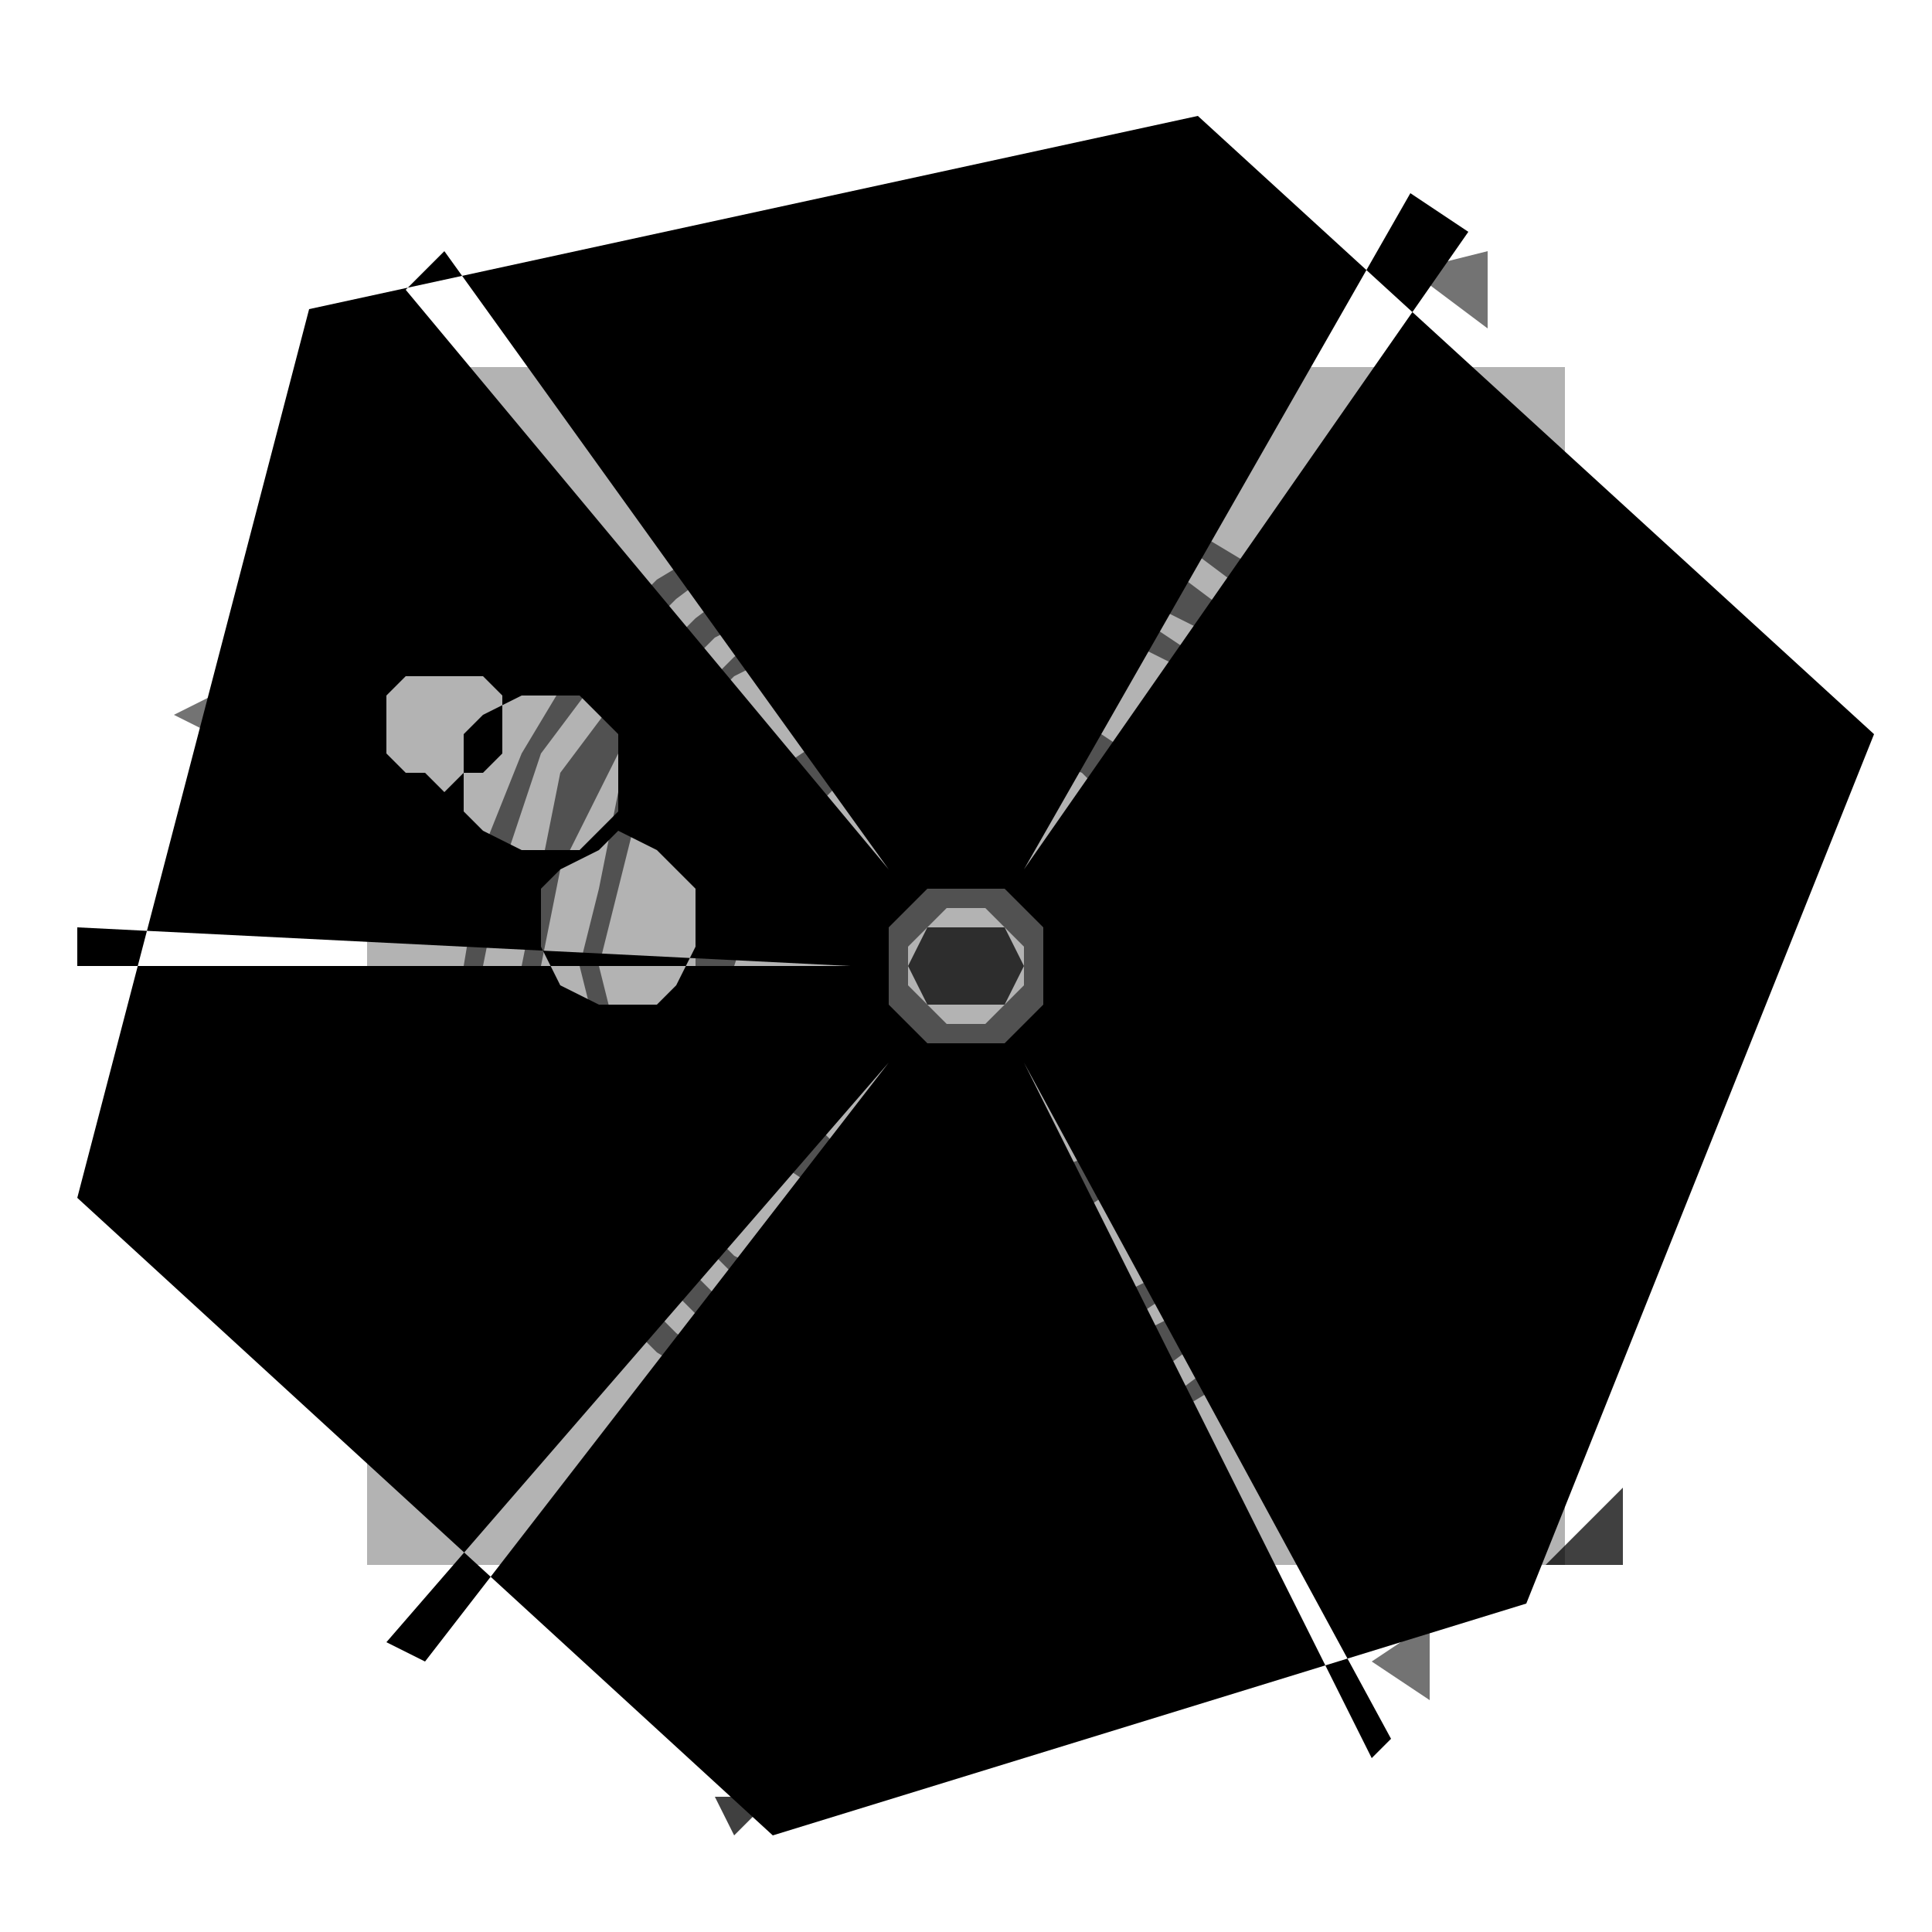
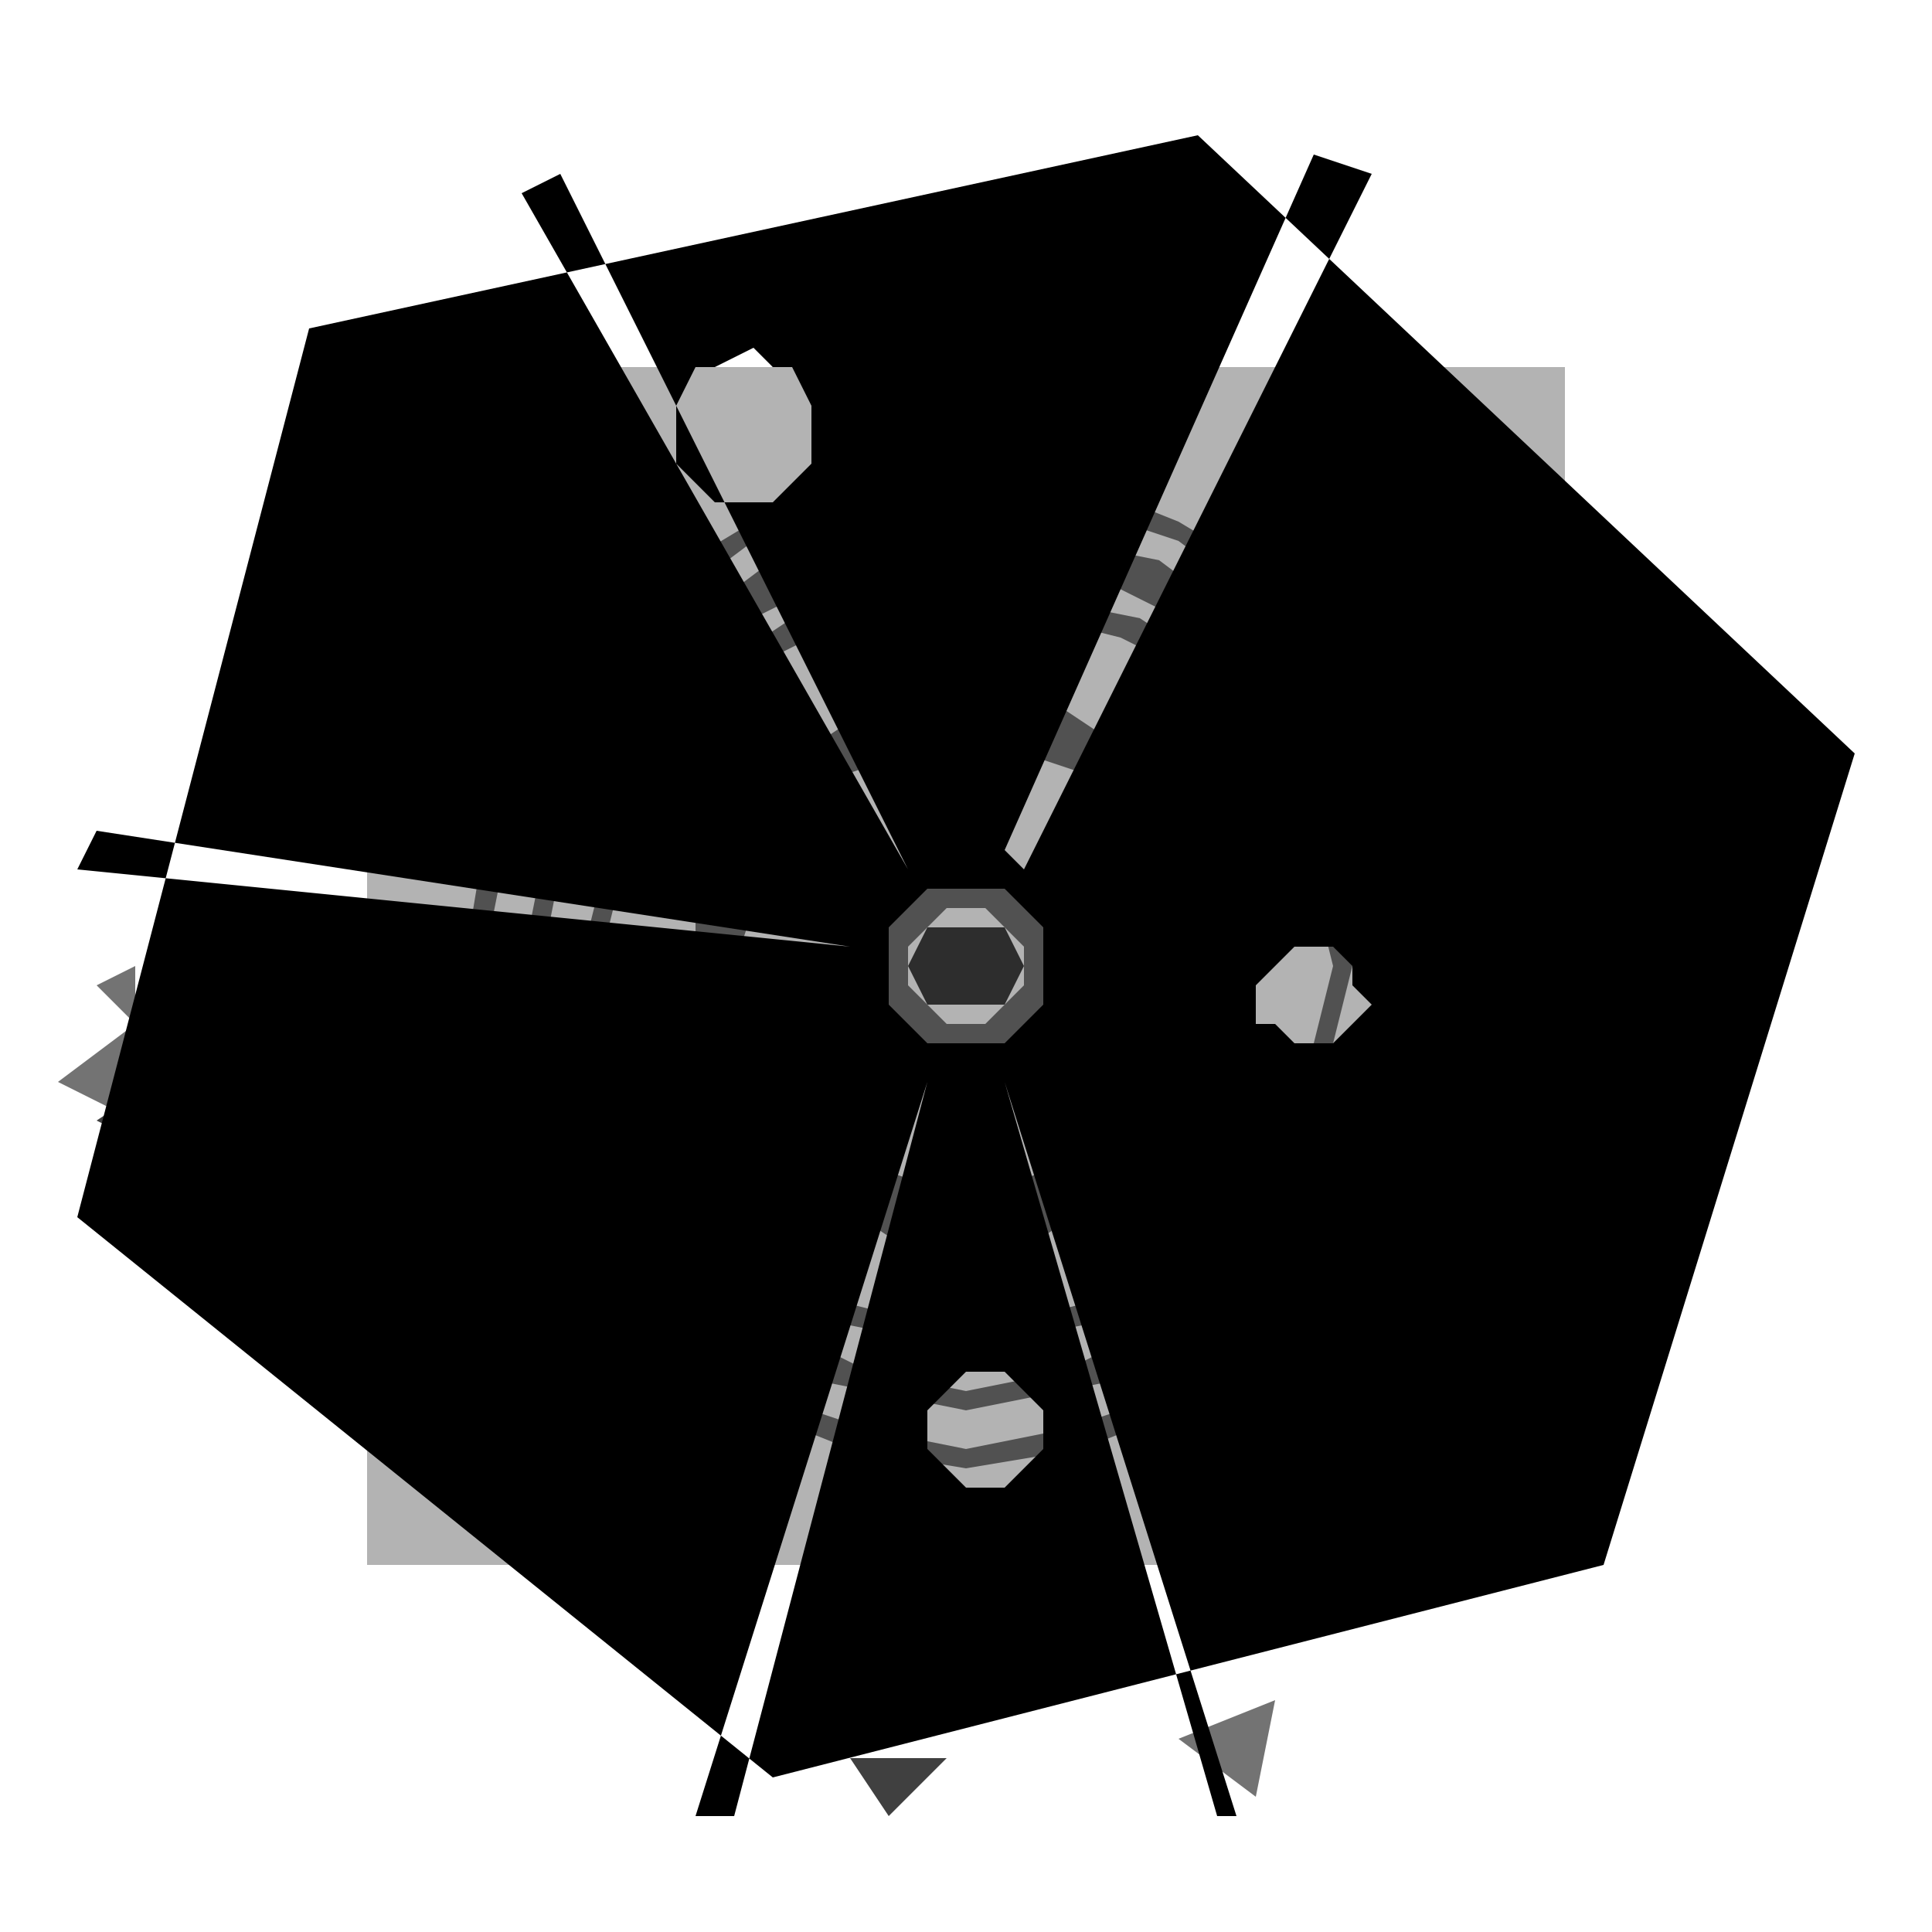
<svg xmlns="http://www.w3.org/2000/svg" viewBox="0 0 100 100" role="img" aria-label="@playform/hook-dsh-replay-suggester - spike-star">
  <style>
		@media (prefers-reduced-motion: no-preference) {
			.hook-dsh-replay-suggester-scene * { transform-box: view-box; transform-origin: 50% 50%; }
- 		.hook-dsh-replay-suggester-counter { animation: hook-dsh-replay-suggester-counter 24s linear -1s infinite; }
+ 		.hook-dsh-replay-suggester-counter { animation: hook-dsh-replay-suggester-counter 21s linear -3s infinite; }
		@keyframes hook-dsh-replay-suggester-counter { to { transform: rotate(-360deg); } }
- 		.hook-dsh-replay-suggester-breathe { animation: hook-dsh-replay-suggester-breathe 7s ease-in-out -1s infinite; }
+ 		.hook-dsh-replay-suggester-breathe { animation: hook-dsh-replay-suggester-breathe 5s ease-in-out -3s infinite; }
		@keyframes hook-dsh-replay-suggester-breathe { 50% { transform: scale(1.06); opacity: 0.85; } }
- 		.hook-dsh-replay-suggester-fire { animation: hook-dsh-replay-suggester-fire 2.7s ease-in-out infinite; }
+ 		.hook-dsh-replay-suggester-fire { animation: hook-dsh-replay-suggester-fire 2.6s ease-in-out infinite; }
		@keyframes hook-dsh-replay-suggester-fire { 0%, 100% { opacity: 0.35; } 50% { opacity: 1; } }
- 		.hook-dsh-replay-suggester-twinkle { animation: hook-dsh-replay-suggester-twinkle 8s ease-in-out -1s infinite; }
+ 		.hook-dsh-replay-suggester-twinkle { animation: hook-dsh-replay-suggester-twinkle 11s ease-in-out -3s infinite; }
		@keyframes hook-dsh-replay-suggester-twinkle { 0%, 100% { transform: scale(0.94); opacity: 0.4; } 50% { transform: scale(1.06); opacity: 1; } }
		}
	</style>
  <defs>
    <path id="hook-dsh-replay-suggester-0" d="M81,81 L19,81 L19,19 L81,19 Z" />
-     <path id="hook-dsh-replay-suggester-1" d="M27,28 L26,29 L24,30 L23,29 L22,28 L23,26 L24,25 L26,26 Z" />
-     <path id="hook-dsh-replay-suggester-2" d="M83,35 L82,36 L80,37 L79,36 L78,35 L79,33 L80,32 L82,33 Z" />
-     <path id="hook-dsh-replay-suggester-3" d="M63,18 L63,20 L61,20 L59,20 L59,18 L59,16 L61,15 L63,16 Z" />
-     <path id="hook-dsh-replay-suggester-4" d="M79,83 L40,95 L4,62 L16,16 L62,6 L97,38 Z M53,55 L72,90 L71,91 L53,55 Z M36,48 L36,49 L35,51 L34,52 L32,52 L31,52 L29,51 L28,49 L28,48 L28,46 L29,45 L31,44 L32,43 L34,44 L35,45 L36,46 Z M46,55 L22,86 L20,85 L46,55 Z M44,50 L4,50 L4,48 L44,50 Z M32,40 L32,42 L31,43 L30,44 L28,44 L27,44 L25,43 L24,42 L24,40 L24,38 L25,37 L27,36 L28,36 L30,36 L31,37 L32,38 Z M46,45 L21,15 L23,13 L46,45 Z M53,45 L73,10 L76,12 L53,45 Z M26,38 L26,39 L25,40 L24,40 L23,41 L22,40 L21,40 L20,39 L20,38 L20,36 L21,35 L22,35 L23,35 L24,35 L25,35 L26,36 Z M54,50 L54,52 L53,53 L52,54 L50,54 L48,54 L47,53 L46,52 L46,50 L46,48 L47,47 L48,46 L50,46 L52,46 L53,47 L54,48 Z" />
+     <path id="hook-dsh-replay-suggester-1" d="M69,79 L69,81 L67,82 L65,81 L65,79 L65,78 L67,77 L69,78 Z" />
+     <path id="hook-dsh-replay-suggester-2" d="M44,17 L43,19 L42,19 L40,19 L39,17 L40,15 L42,15 L43,15 Z" />
+     <path id="hook-dsh-replay-suggester-3" d="M86,45 L85,47 L84,48 L82,47 L81,45 L82,44 L84,43 L85,44 Z" />
+     <path id="hook-dsh-replay-suggester-4" d="M83,81 L40,92 L4,63 L16,17 L62,7 L96,39 Z M52,56 L64,94 L63,94 L52,56 Z M71,52 L70,53 L70,53 L69,54 L68,54 L67,54 L66,53 L65,53 L65,52 L65,51 L66,50 L67,49 L68,49 L69,49 L70,50 L70,51 Z M48,56 L38,94 L36,94 L48,56 Z M44,49 L4,45 L5,43 L44,49 Z M54,74 L54,75 L53,76 L52,77 L51,77 L50,77 L49,76 L48,75 L48,74 L48,73 L49,72 L50,71 L51,71 L52,71 L53,72 L54,73 Z M47,45 L27,10 L29,9 L47,45 Z M52,44 L68,8 L71,9 L53,45 Z M42,22 L42,24 L41,25 L40,26 L39,26 L37,26 L36,25 L35,24 L35,22 L35,21 L36,19 L37,19 L39,18 L40,19 L41,19 L42,21 Z M54,50 L54,52 L53,53 L52,54 L50,54 L48,54 L47,53 L46,52 L46,50 L46,48 L47,47 L48,46 L50,46 L52,46 L53,47 L54,48 Z" />
    <path id="hook-dsh-replay-suggester-5" d="M64,50 L64,54 L62,57 L60,60 L57,62 L54,64 L50,64 L46,64 L43,62 L40,60 L38,57 L36,54 L36,50 L36,46 L38,43 L40,40 L43,38 L46,36 L50,36 L54,36 L57,38 L60,40 L62,43 L64,46 Z M62,50 L61,53 L60,56 L58,58 L56,60 L53,61 L50,62 L47,61 L44,60 L42,58 L40,56 L39,53 L38,50 L39,47 L40,44 L42,42 L44,40 L47,39 L50,38 L53,39 L56,40 L58,42 L60,44 L61,47 Z" />
    <path id="hook-dsh-replay-suggester-6" d="M55,50 L55,52 L54,54 L52,55 L50,55 L48,55 L46,54 L45,52 L45,50 L45,48 L46,46 L48,45 L50,45 L52,45 L54,46 L55,48 Z M53,50 L53,51 L52,52 L51,53 L50,53 L49,53 L48,52 L47,51 L47,50 L47,49 L48,48 L49,47 L50,47 L51,47 L52,48 L53,49 Z" />
    <path id="hook-dsh-replay-suggester-7" d="M70,50 L69,54 L68,59 L66,62 L62,66 L59,68 L54,69 L50,70 L46,69 L41,68 L38,66 L34,62 L32,59 L31,54 L30,50 L31,46 L32,41 L34,38 L38,34 L41,32 L46,31 L50,30 L54,31 L59,32 L62,34 L66,38 L68,41 L69,46 Z M69,50 L68,54 L67,58 L65,62 L62,65 L58,67 L54,68 L50,69 L46,68 L42,67 L38,65 L35,62 L33,58 L32,54 L31,50 L32,46 L33,42 L35,38 L38,35 L42,33 L46,32 L50,31 L54,32 L58,33 L62,35 L65,38 L67,42 L68,46 Z" />
    <path id="hook-dsh-replay-suggester-8" d="M73,50 L72,55 L71,60 L68,64 L64,68 L60,71 L55,72 L50,73 L45,72 L40,71 L36,68 L32,64 L29,60 L28,55 L27,50 L28,45 L29,40 L32,36 L36,32 L40,29 L45,28 L50,27 L55,28 L60,29 L64,32 L68,36 L71,40 L72,45 Z M72,50 L71,55 L69,59 L67,63 L63,67 L59,69 L55,71 L50,72 L45,71 L41,69 L37,67 L33,63 L31,59 L29,55 L28,50 L29,45 L31,41 L33,37 L37,33 L41,31 L45,29 L50,28 L55,29 L59,31 L63,33 L67,37 L69,41 L71,45 Z" />
    <path id="hook-dsh-replay-suggester-9" d="M76,50 L75,56 L73,61 L70,66 L66,70 L61,73 L56,75 L50,76 L44,75 L39,73 L34,70 L30,66 L27,61 L25,56 L24,50 L25,44 L27,39 L30,34 L34,30 L39,27 L44,25 L50,24 L56,25 L61,27 L66,30 L70,34 L73,39 L75,44 Z M75,50 L74,55 L72,61 L69,65 L65,69 L61,72 L55,74 L50,75 L45,74 L39,72 L35,69 L31,65 L28,61 L26,55 L25,50 L26,45 L28,39 L31,35 L35,31 L39,28 L45,26 L50,25 L55,26 L61,28 L65,31 L69,35 L72,39 L74,45 Z" />
    <path id="hook-dsh-replay-suggester-10" d="M74,57 L73,58 L73,58 L72,57 L73,56 L73,56 Z" />
    <path id="hook-dsh-replay-suggester-11" d="M33,66 L33,67 L32,67 L32,66 L32,66 L33,66 Z" />
    <path id="hook-dsh-replay-suggester-12" d="M45,27 L45,27 L44,27 L44,27 L44,26 L45,26 Z" />
-     <path id="hook-dsh-replay-suggester-13" d="M11,38 L9,37 L11,36 Z" />
-     <path id="hook-dsh-replay-suggester-14" d="M40,93 L38,95 L37,93 Z" />
-     <path id="hook-dsh-replay-suggester-15" d="M73,14 L77,13 L77,17 Z" />
-     <path id="hook-dsh-replay-suggester-16" d="M84,77 L84,81 L80,81 Z" />
-     <path id="hook-dsh-replay-suggester-17" d="M74,84 L74,88 L71,86 Z" />
+     <path id="hook-dsh-replay-suggester-13" d="M7,58 L3,56 L7,53 Z" />
+     <path id="hook-dsh-replay-suggester-14" d="M9,60 L5,58 L8,56 Z" />
+     <path id="hook-dsh-replay-suggester-15" d="M7,53 L5,51 L7,50 Z" />
+     <path id="hook-dsh-replay-suggester-16" d="M49,91 L46,94 L44,91 Z" />
+     <path id="hook-dsh-replay-suggester-17" d="M66,88 L65,93 L61,90 Z" />
    <path id="hook-dsh-replay-suggester-18" d="M53,50 L52,52 L51,52 L49,52 L48,52 L47,50 L48,48 L49,48 L51,48 L52,48 Z" />
  </defs>
  <g class="hook-dsh-replay-suggester-scene">
    <g fill="currentColor" fill-opacity="0.3" fill-rule="evenodd">
      <use class="hook-dsh-replay-suggester-breathe" href="#hook-dsh-replay-suggester-0" />
    </g>
    <g fill="currentColor" fill-opacity="0.55" fill-rule="evenodd">
-       <use class="hook-dsh-replay-suggester-fire" style="animation-delay:-1.00s" href="#hook-dsh-replay-suggester-1" />
-       <use class="hook-dsh-replay-suggester-fire" style="animation-delay:-1.18s" href="#hook-dsh-replay-suggester-2" />
-       <use class="hook-dsh-replay-suggester-fire" style="animation-delay:-1.36s" href="#hook-dsh-replay-suggester-3" />
+       <use class="hook-dsh-replay-suggester-fire" style="animation-delay:-3.00s" href="#hook-dsh-replay-suggester-1" />
+       <use class="hook-dsh-replay-suggester-fire" style="animation-delay:-3.18s" href="#hook-dsh-replay-suggester-2" />
+       <use class="hook-dsh-replay-suggester-fire" style="animation-delay:-3.36s" href="#hook-dsh-replay-suggester-3" />
    </g>
    <g fill="currentColor" fill-opacity="1" fill-rule="evenodd">
      <use href="#hook-dsh-replay-suggester-4" />
    </g>
    <g fill="currentColor" fill-opacity="0.55" fill-rule="evenodd">
      <use class="hook-dsh-replay-suggester-breathe" href="#hook-dsh-replay-suggester-5" />
      <use class="hook-dsh-replay-suggester-breathe" href="#hook-dsh-replay-suggester-6" />
      <use class="hook-dsh-replay-suggester-breathe" href="#hook-dsh-replay-suggester-7" />
      <use class="hook-dsh-replay-suggester-breathe" href="#hook-dsh-replay-suggester-8" />
      <use class="hook-dsh-replay-suggester-breathe" href="#hook-dsh-replay-suggester-9" />
      <use class="hook-dsh-replay-suggester-counter" href="#hook-dsh-replay-suggester-10" />
      <use class="hook-dsh-replay-suggester-counter" href="#hook-dsh-replay-suggester-11" />
      <use class="hook-dsh-replay-suggester-counter" href="#hook-dsh-replay-suggester-12" />
      <use class="hook-dsh-replay-suggester-twinkle" href="#hook-dsh-replay-suggester-13" />
    </g>
    <g fill="currentColor" fill-opacity="0.75" fill-rule="evenodd">
      <use class="hook-dsh-replay-suggester-twinkle" href="#hook-dsh-replay-suggester-14" />
    </g>
    <g fill="currentColor" fill-opacity="0.55" fill-rule="evenodd">
      <use class="hook-dsh-replay-suggester-twinkle" href="#hook-dsh-replay-suggester-15" />
    </g>
    <g fill="currentColor" fill-opacity="0.75" fill-rule="evenodd">
      <use class="hook-dsh-replay-suggester-twinkle" href="#hook-dsh-replay-suggester-16" />
    </g>
    <g fill="currentColor" fill-opacity="0.55" fill-rule="evenodd">
      <use class="hook-dsh-replay-suggester-twinkle" href="#hook-dsh-replay-suggester-17" />
    </g>
    <g fill="currentColor" fill-opacity="0.75" fill-rule="evenodd">
      <use class="hook-dsh-replay-suggester-breathe" href="#hook-dsh-replay-suggester-18" />
    </g>
  </g>
</svg>
